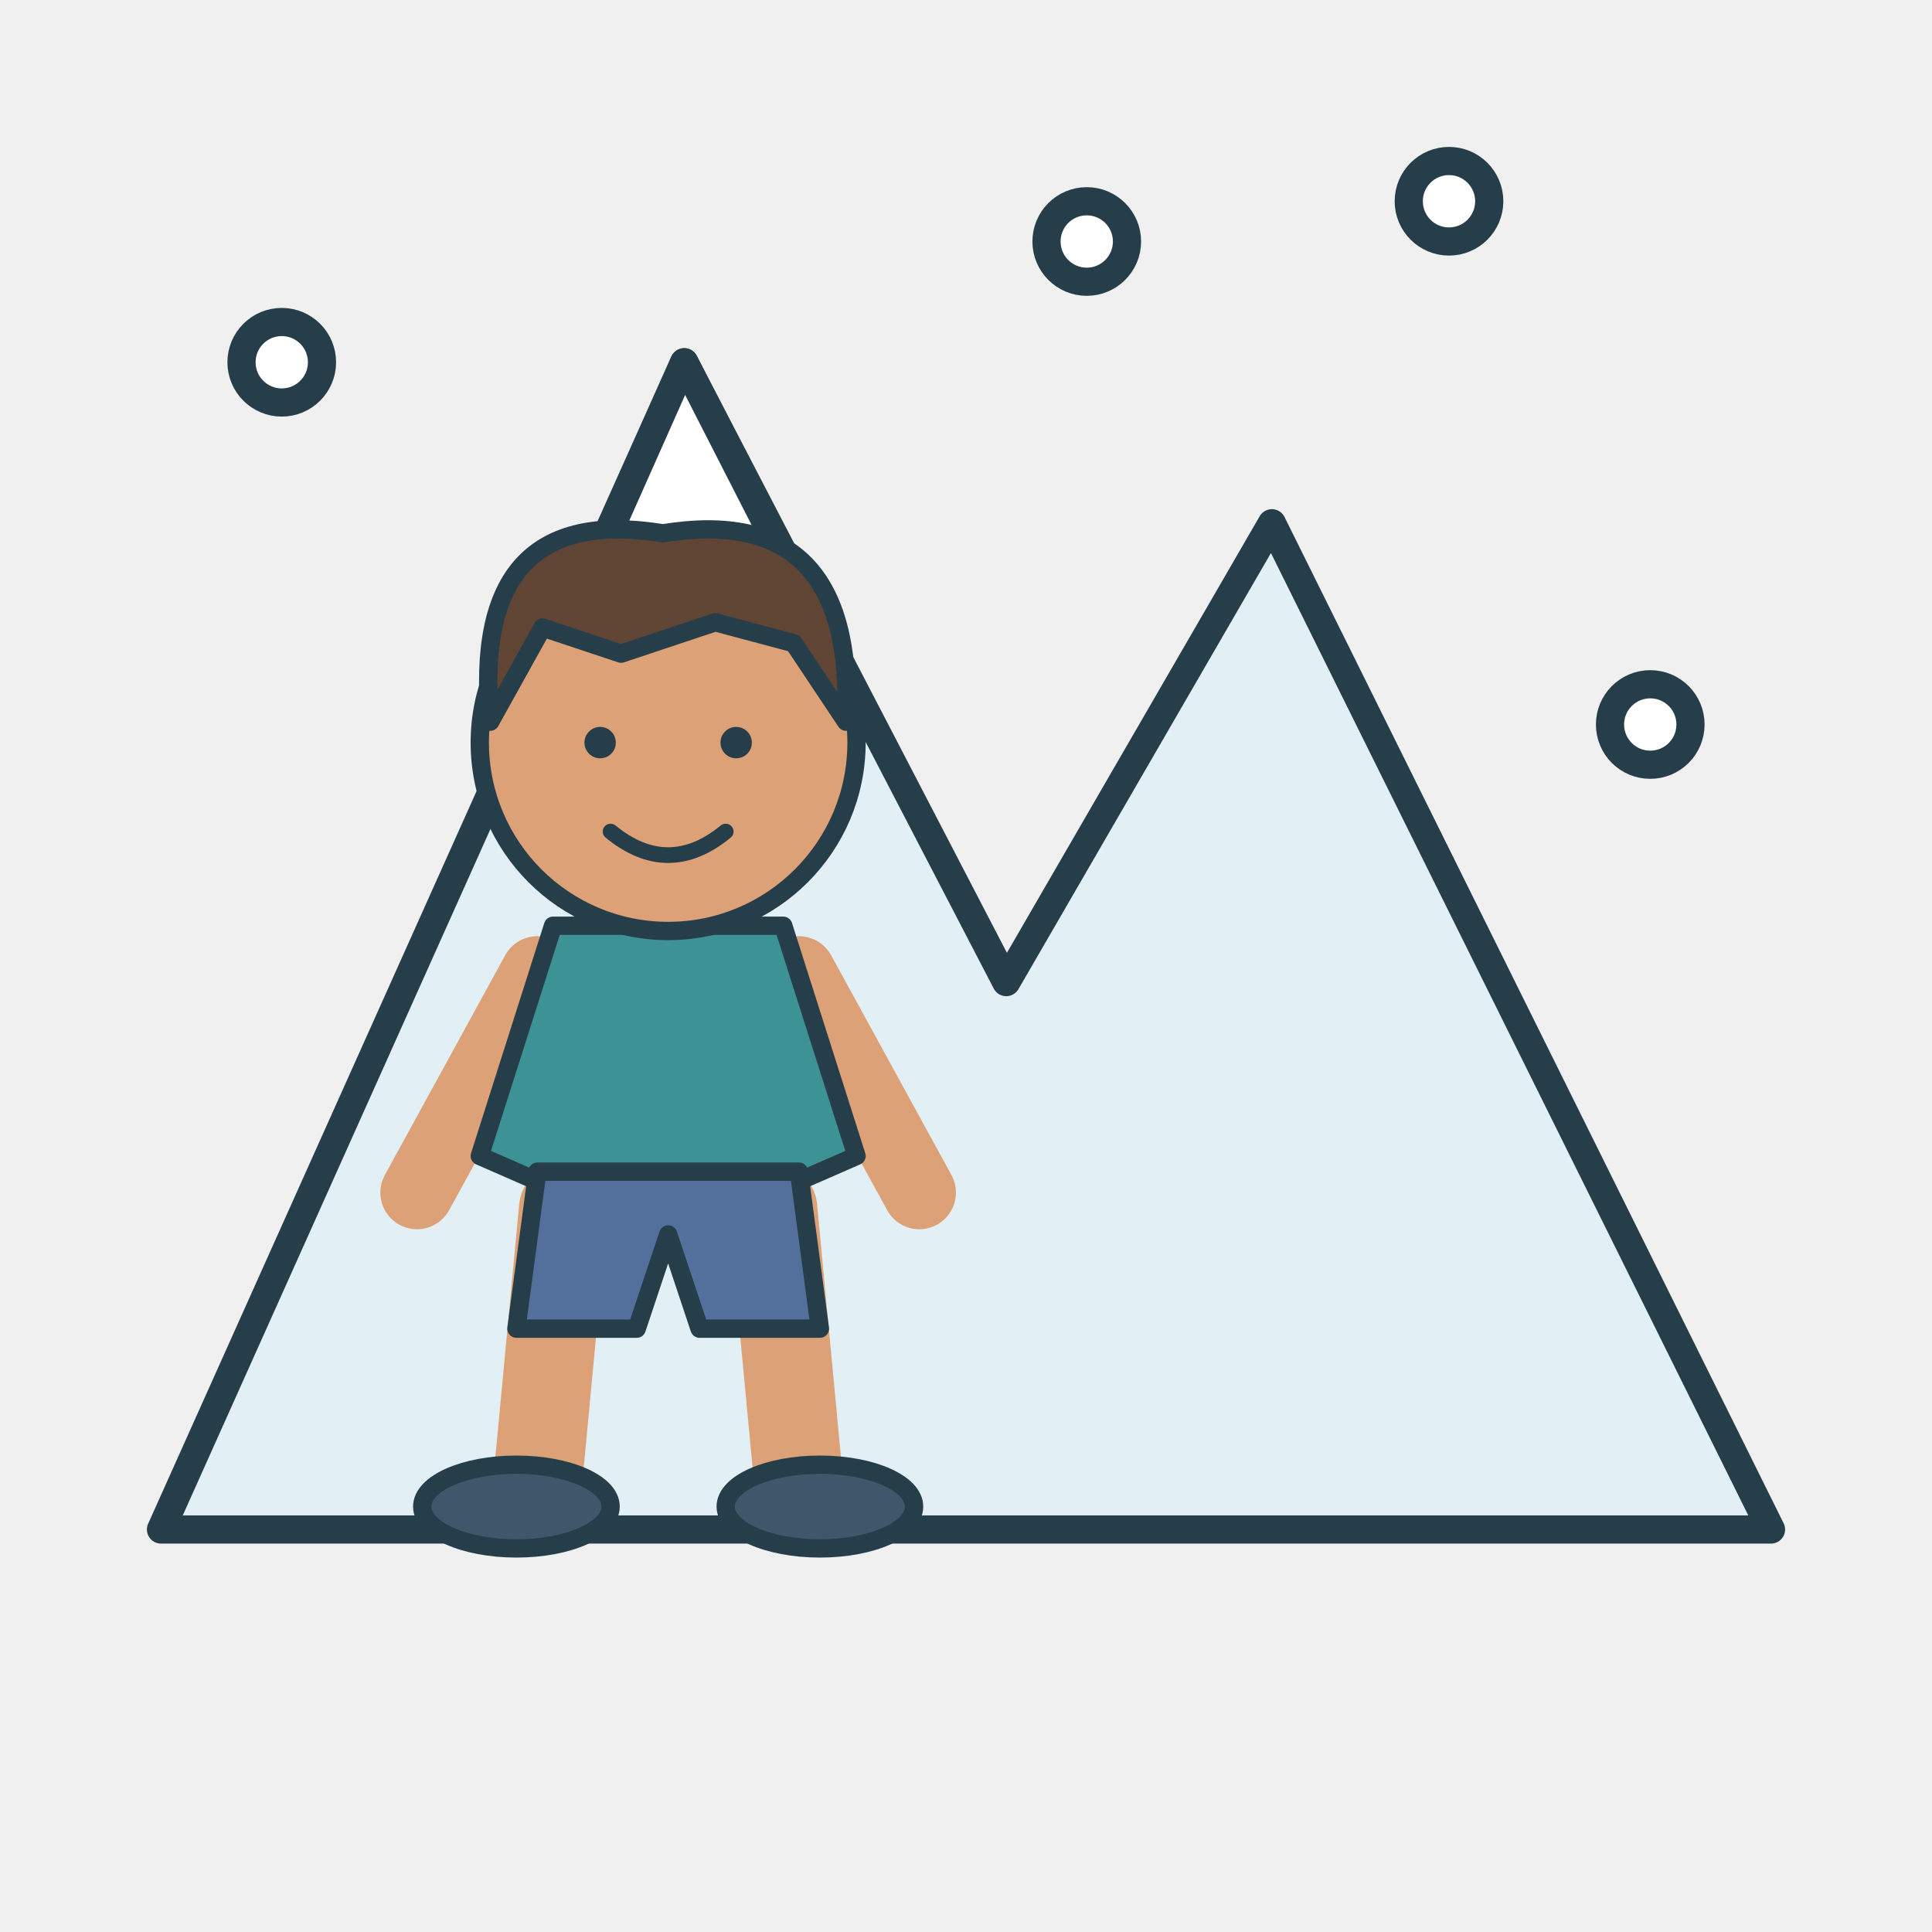
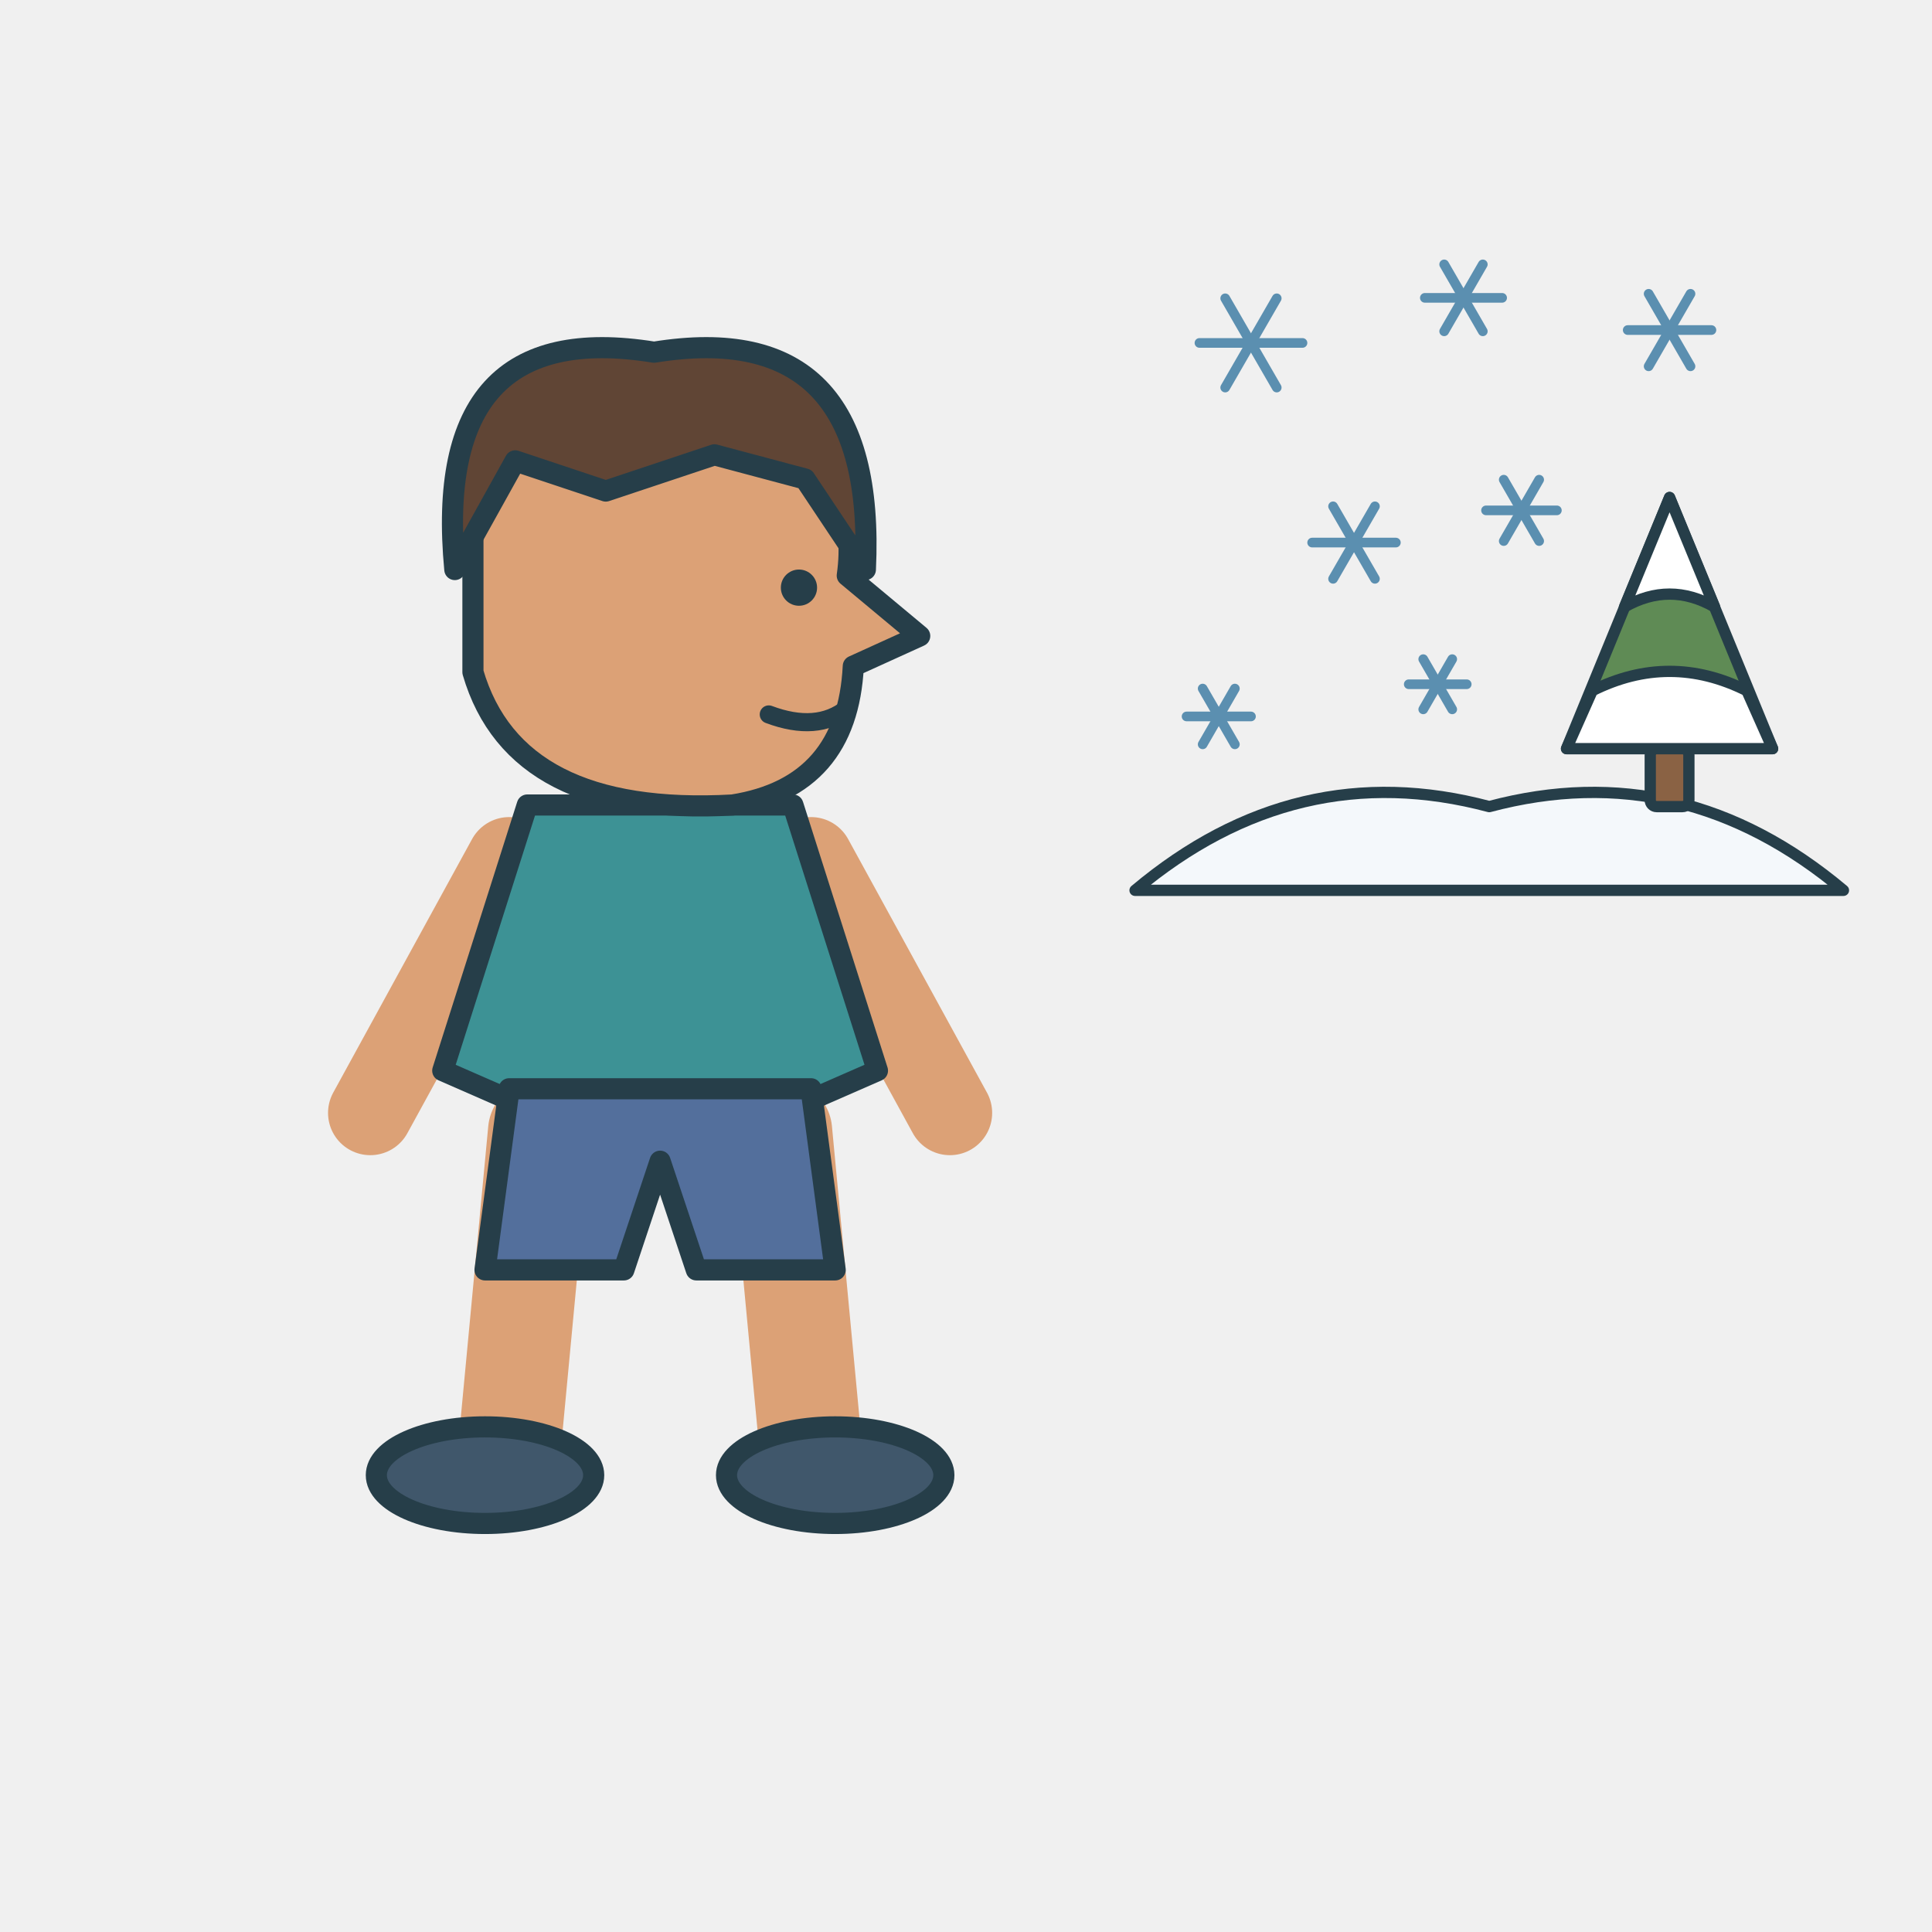
<svg xmlns="http://www.w3.org/2000/svg" viewBox="0 0 240 240">
  <g stroke="#263e49" stroke-width="3.5" stroke-linecap="round" stroke-linejoin="round">
-     <path d="M20 190 L85 45 L125 122 L158 65 L220 190 Z" fill="#e2eff5" />
-     <path d="M65 90 L85 45 L108 90 L89 81 Z" fill="#ffffff" />
-     <circle cx="35" cy="45" r="5" fill="#ffffff" />
-     <circle cx="180" cy="25" r="5" fill="#ffffff" />
-     <circle cx="205" cy="90" r="5" fill="#ffffff" />
-     <circle cx="135" cy="30" r="5" fill="#ffffff" />
-     <g transform="translate(5 50) scale(.65)">
+     <g transform="translate(-8 25) scale(.75)">
      <path d="M100 154 L95 207 M140 154 L145 207" fill="none" stroke="#dca176" stroke-width="17" />
      <path d="M95 109 L72 151 M145 109 L168 151" fill="none" stroke="#dca176" stroke-width="14" />
      <path d="M98 100 L142 100 L156 144 L140 151 L100 151 L84 144 Z" fill="#3d9295" />
      <path d="M95 147 L145 147 L149 177 L126 177 L120 159 L114 177 L91 177 Z" fill="#536f9c" />
-       <circle cx="120" cy="65" r="36" fill="#dca176" />
+       <path d="M89 46 Q113 21 142 39 Q153 48 151 62 L163 72 L152 77 Q151 97 132 100 Q96 102 89 78 Z" fill="#dca176" />
      <path d="M86 61 Q82 19 119 25 Q156 19 154 61 L144 46 L129 42 L111 48 L96 43 Z" fill="#604535" />
-       <circle cx="107.0" cy="65" r="3" fill="#263e49" stroke="none" />
-       <circle cx="133.0" cy="65" r="3" fill="#263e49" stroke="none" />
-       <path d="M109 82 Q120 91 131 82" fill="none" stroke-width="3" />
+       <circle cx="143" cy="64" r="3" fill="#263e49" stroke="none" />
+       <path d="M138 85 Q146 88 151 84" fill="none" stroke-width="3" />
      <ellipse cx="91" cy="211" rx="18" ry="8" fill="#40576b" />
      <ellipse cx="149" cy="211" rx="18" ry="8" fill="#40576b" />
    </g>
+     <g transform="translate(137 25) scale(.4)">
+       <path d="M10 214 Q60 172 120 188 Q180 172 230 214 Z" fill="#f4f8fb" />
+       <path d="M176 92 L208 170 L144 170 Z" fill="#5f8b55" />
+       <rect x="170" y="170" width="12" height="18" fill="#8a6244" rx="2" />
+       <path d="M176 92 L190 126 Q176 118 162 126 Z" fill="#ffffff" />
+       <path d="M152 152 Q176 140 200 152 L208 170 L144 170 Z" fill="#ffffff" />
+       <line x1="30.0" y1="44.0" x2="62.0" y2="44.0" stroke="#5b8fb0" stroke-width="3" />
+       <line x1="38.0" y1="30.144" x2="54.0" y2="57.856" stroke="#5b8fb0" stroke-width="3" />
+       <line x1="54.0" y1="30.144" x2="38.0" y2="57.856" stroke="#5b8fb0" stroke-width="3" />
+       <circle cx="46" cy="44" r="2.5" fill="#5b8fb0" stroke="none" />
+       <line x1="100.0" y1="30.0" x2="124.0" y2="30.0" stroke="#5b8fb0" stroke-width="3" />
+       <line x1="106.0" y1="19.608" x2="118.0" y2="40.392" stroke="#5b8fb0" stroke-width="3" />
+       <line x1="118.0" y1="19.608" x2="106.0" y2="40.392" stroke="#5b8fb0" stroke-width="3" />
+       <circle cx="112" cy="30" r="2.5" fill="#5b8fb0" stroke="none" />
+       <line x1="163.0" y1="40.0" x2="189.0" y2="40.0" stroke="#5b8fb0" stroke-width="3" />
+       <line x1="169.5" y1="28.742" x2="182.5" y2="51.258" stroke="#5b8fb0" stroke-width="3" />
+       <line x1="182.5" y1="28.742" x2="169.5" y2="51.258" stroke="#5b8fb0" stroke-width="3" />
+       <circle cx="176" cy="40" r="2.5" fill="#5b8fb0" stroke="none" />
+       <line x1="65.0" y1="106.0" x2="91.0" y2="106.0" stroke="#5b8fb0" stroke-width="3" />
+       <line x1="71.5" y1="94.742" x2="84.5" y2="117.258" stroke="#5b8fb0" stroke-width="3" />
+       <line x1="84.5" y1="94.742" x2="71.5" y2="117.258" stroke="#5b8fb0" stroke-width="3" />
+       <circle cx="78" cy="106" r="2.5" fill="#5b8fb0" stroke="none" />
+       <line x1="119.0" y1="96.0" x2="141.0" y2="96.0" stroke="#5b8fb0" stroke-width="3" />
+       <line x1="124.5" y1="86.474" x2="135.5" y2="105.526" stroke="#5b8fb0" stroke-width="3" />
+       <line x1="135.5" y1="86.474" x2="124.5" y2="105.526" stroke="#5b8fb0" stroke-width="3" />
+       <circle cx="130" cy="96" r="2.5" fill="#5b8fb0" stroke="none" />
+       <line x1="26.0" y1="160.0" x2="46.0" y2="160.0" stroke="#5b8fb0" stroke-width="3" />
+       <line x1="31.0" y1="151.34" x2="41.0" y2="168.66" stroke="#5b8fb0" stroke-width="3" />
+       <line x1="41.0" y1="151.34" x2="31.0" y2="168.66" stroke="#5b8fb0" stroke-width="3" />
+       <circle cx="36" cy="160" r="2.5" fill="#5b8fb0" stroke="none" />
+       <line x1="95.0" y1="150.0" x2="113.0" y2="150.0" stroke="#5b8fb0" stroke-width="3" />
+       <line x1="99.5" y1="142.206" x2="108.5" y2="157.794" stroke="#5b8fb0" stroke-width="3" />
+       <line x1="108.5" y1="142.206" x2="99.5" y2="157.794" stroke="#5b8fb0" stroke-width="3" />
+       <circle cx="104" cy="150" r="2.5" fill="#5b8fb0" stroke="none" />
+     </g>
  </g>
</svg>
